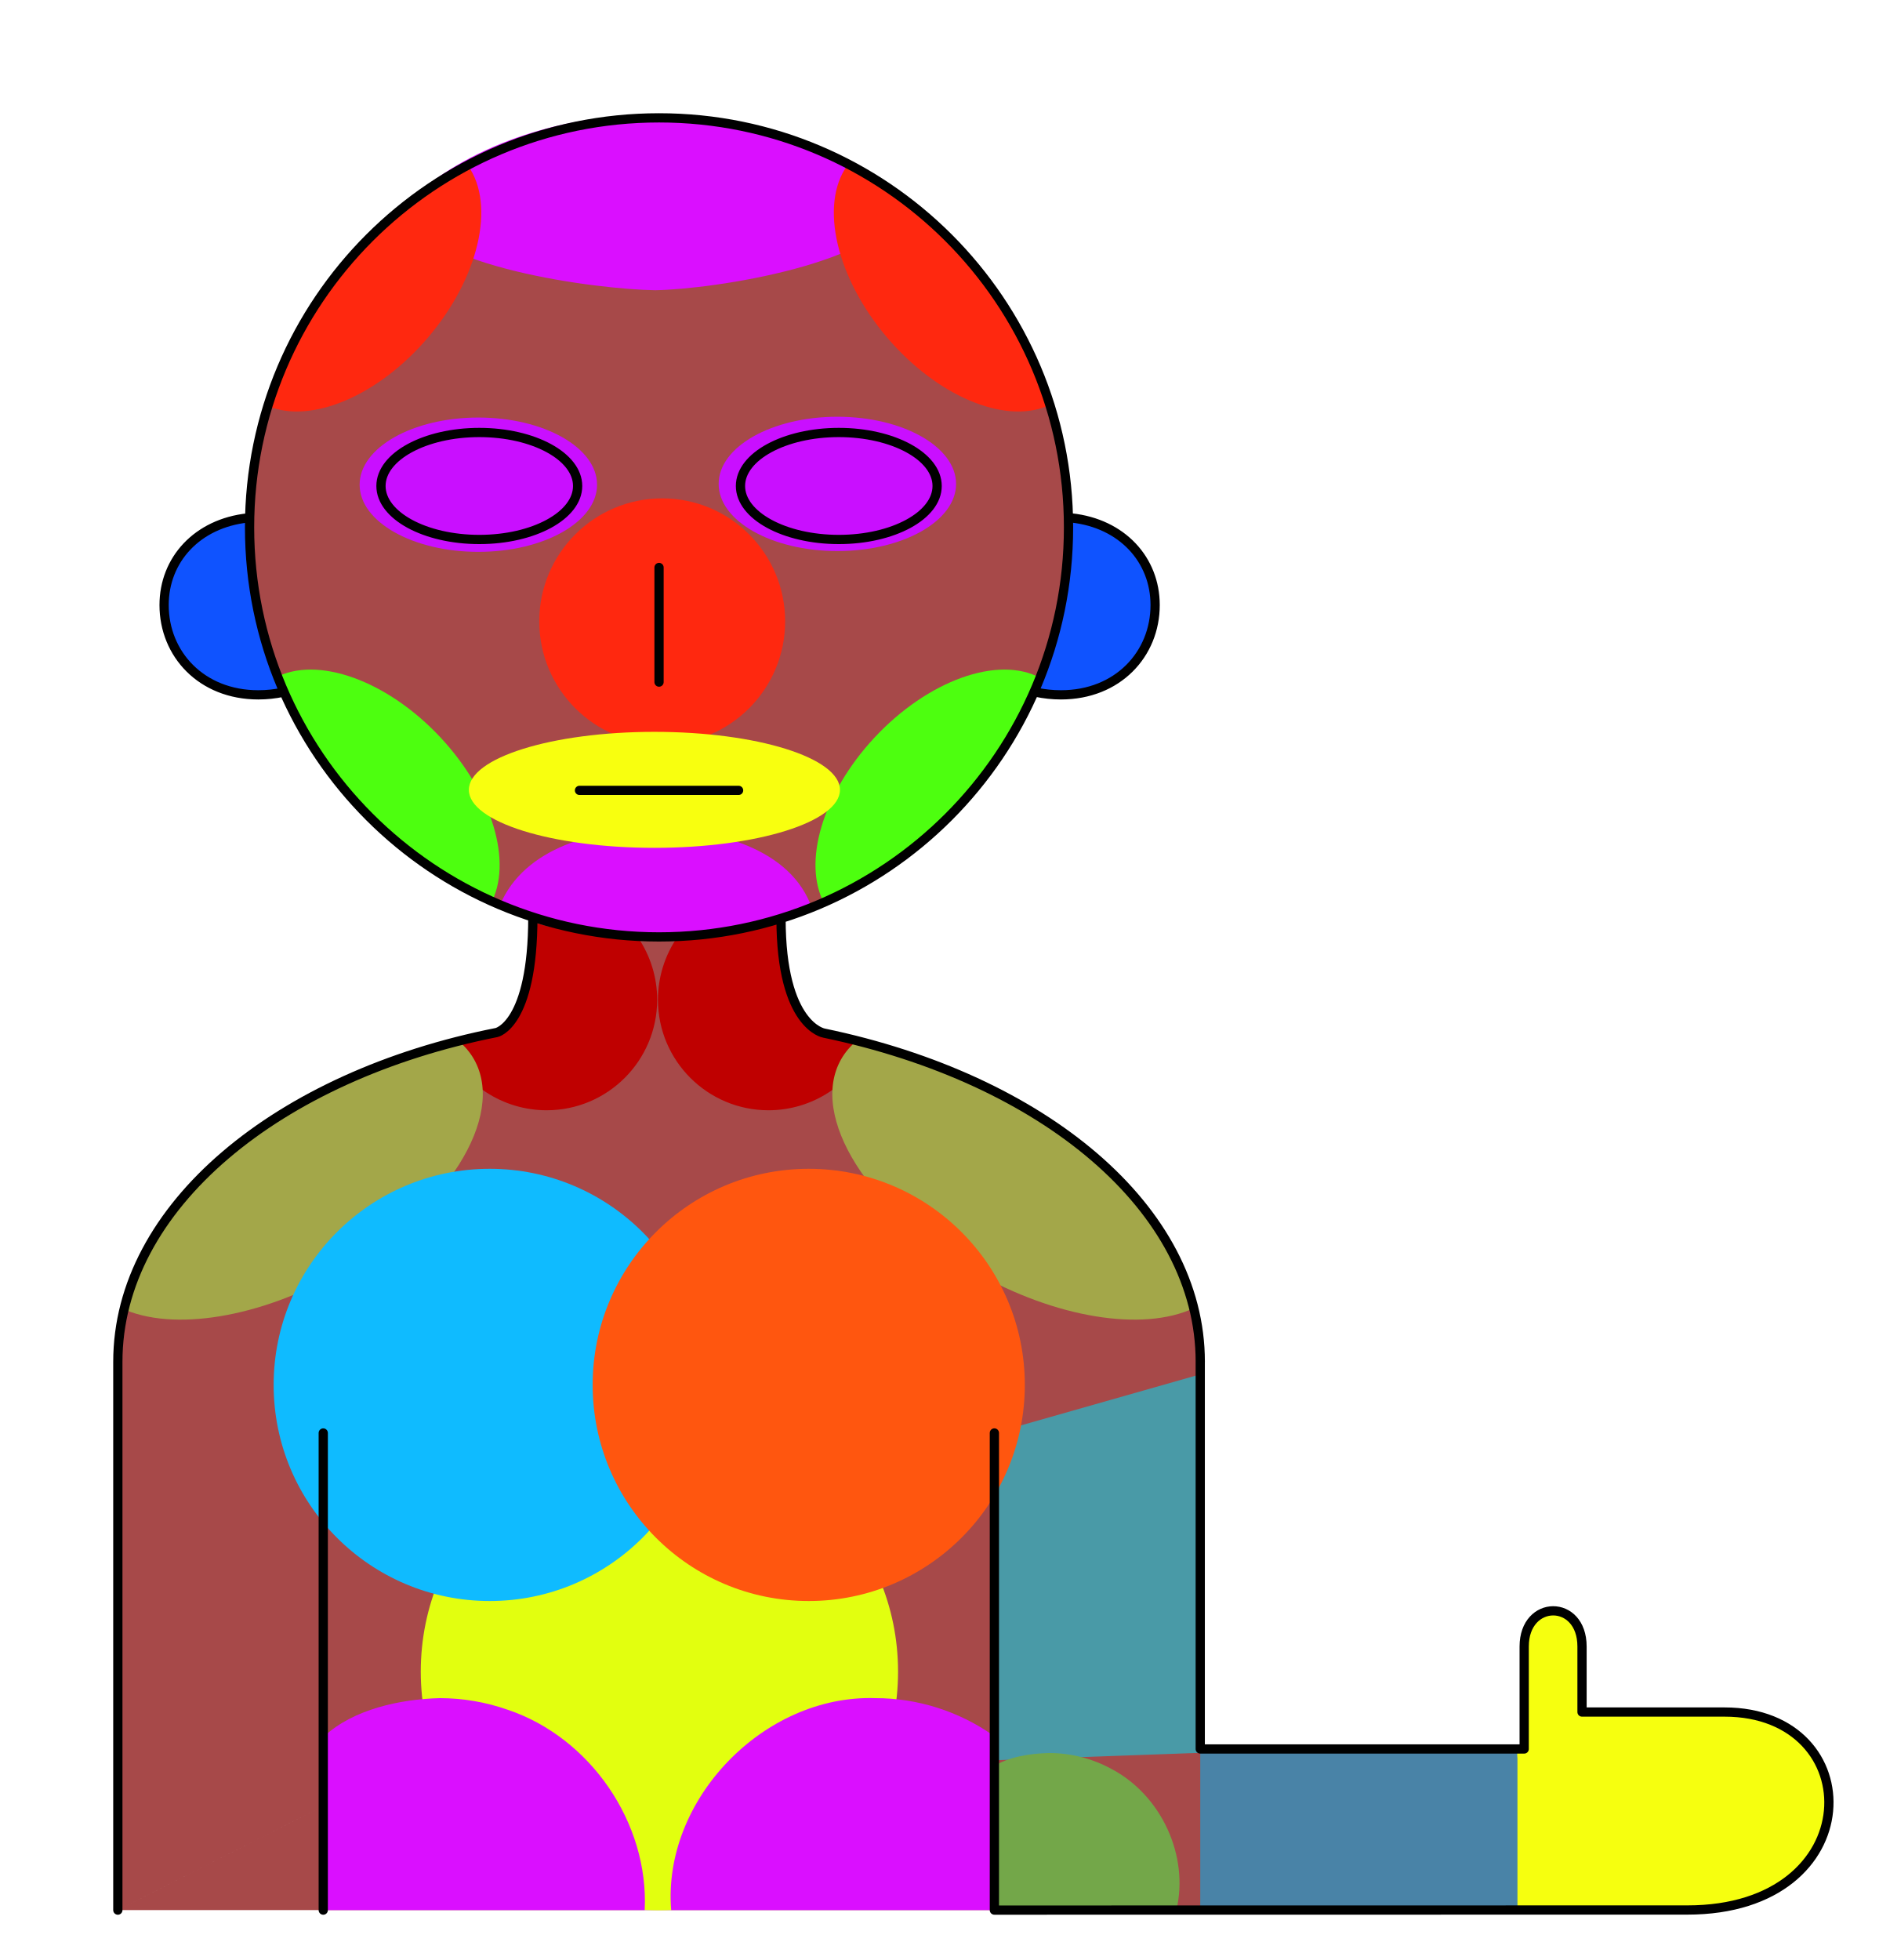
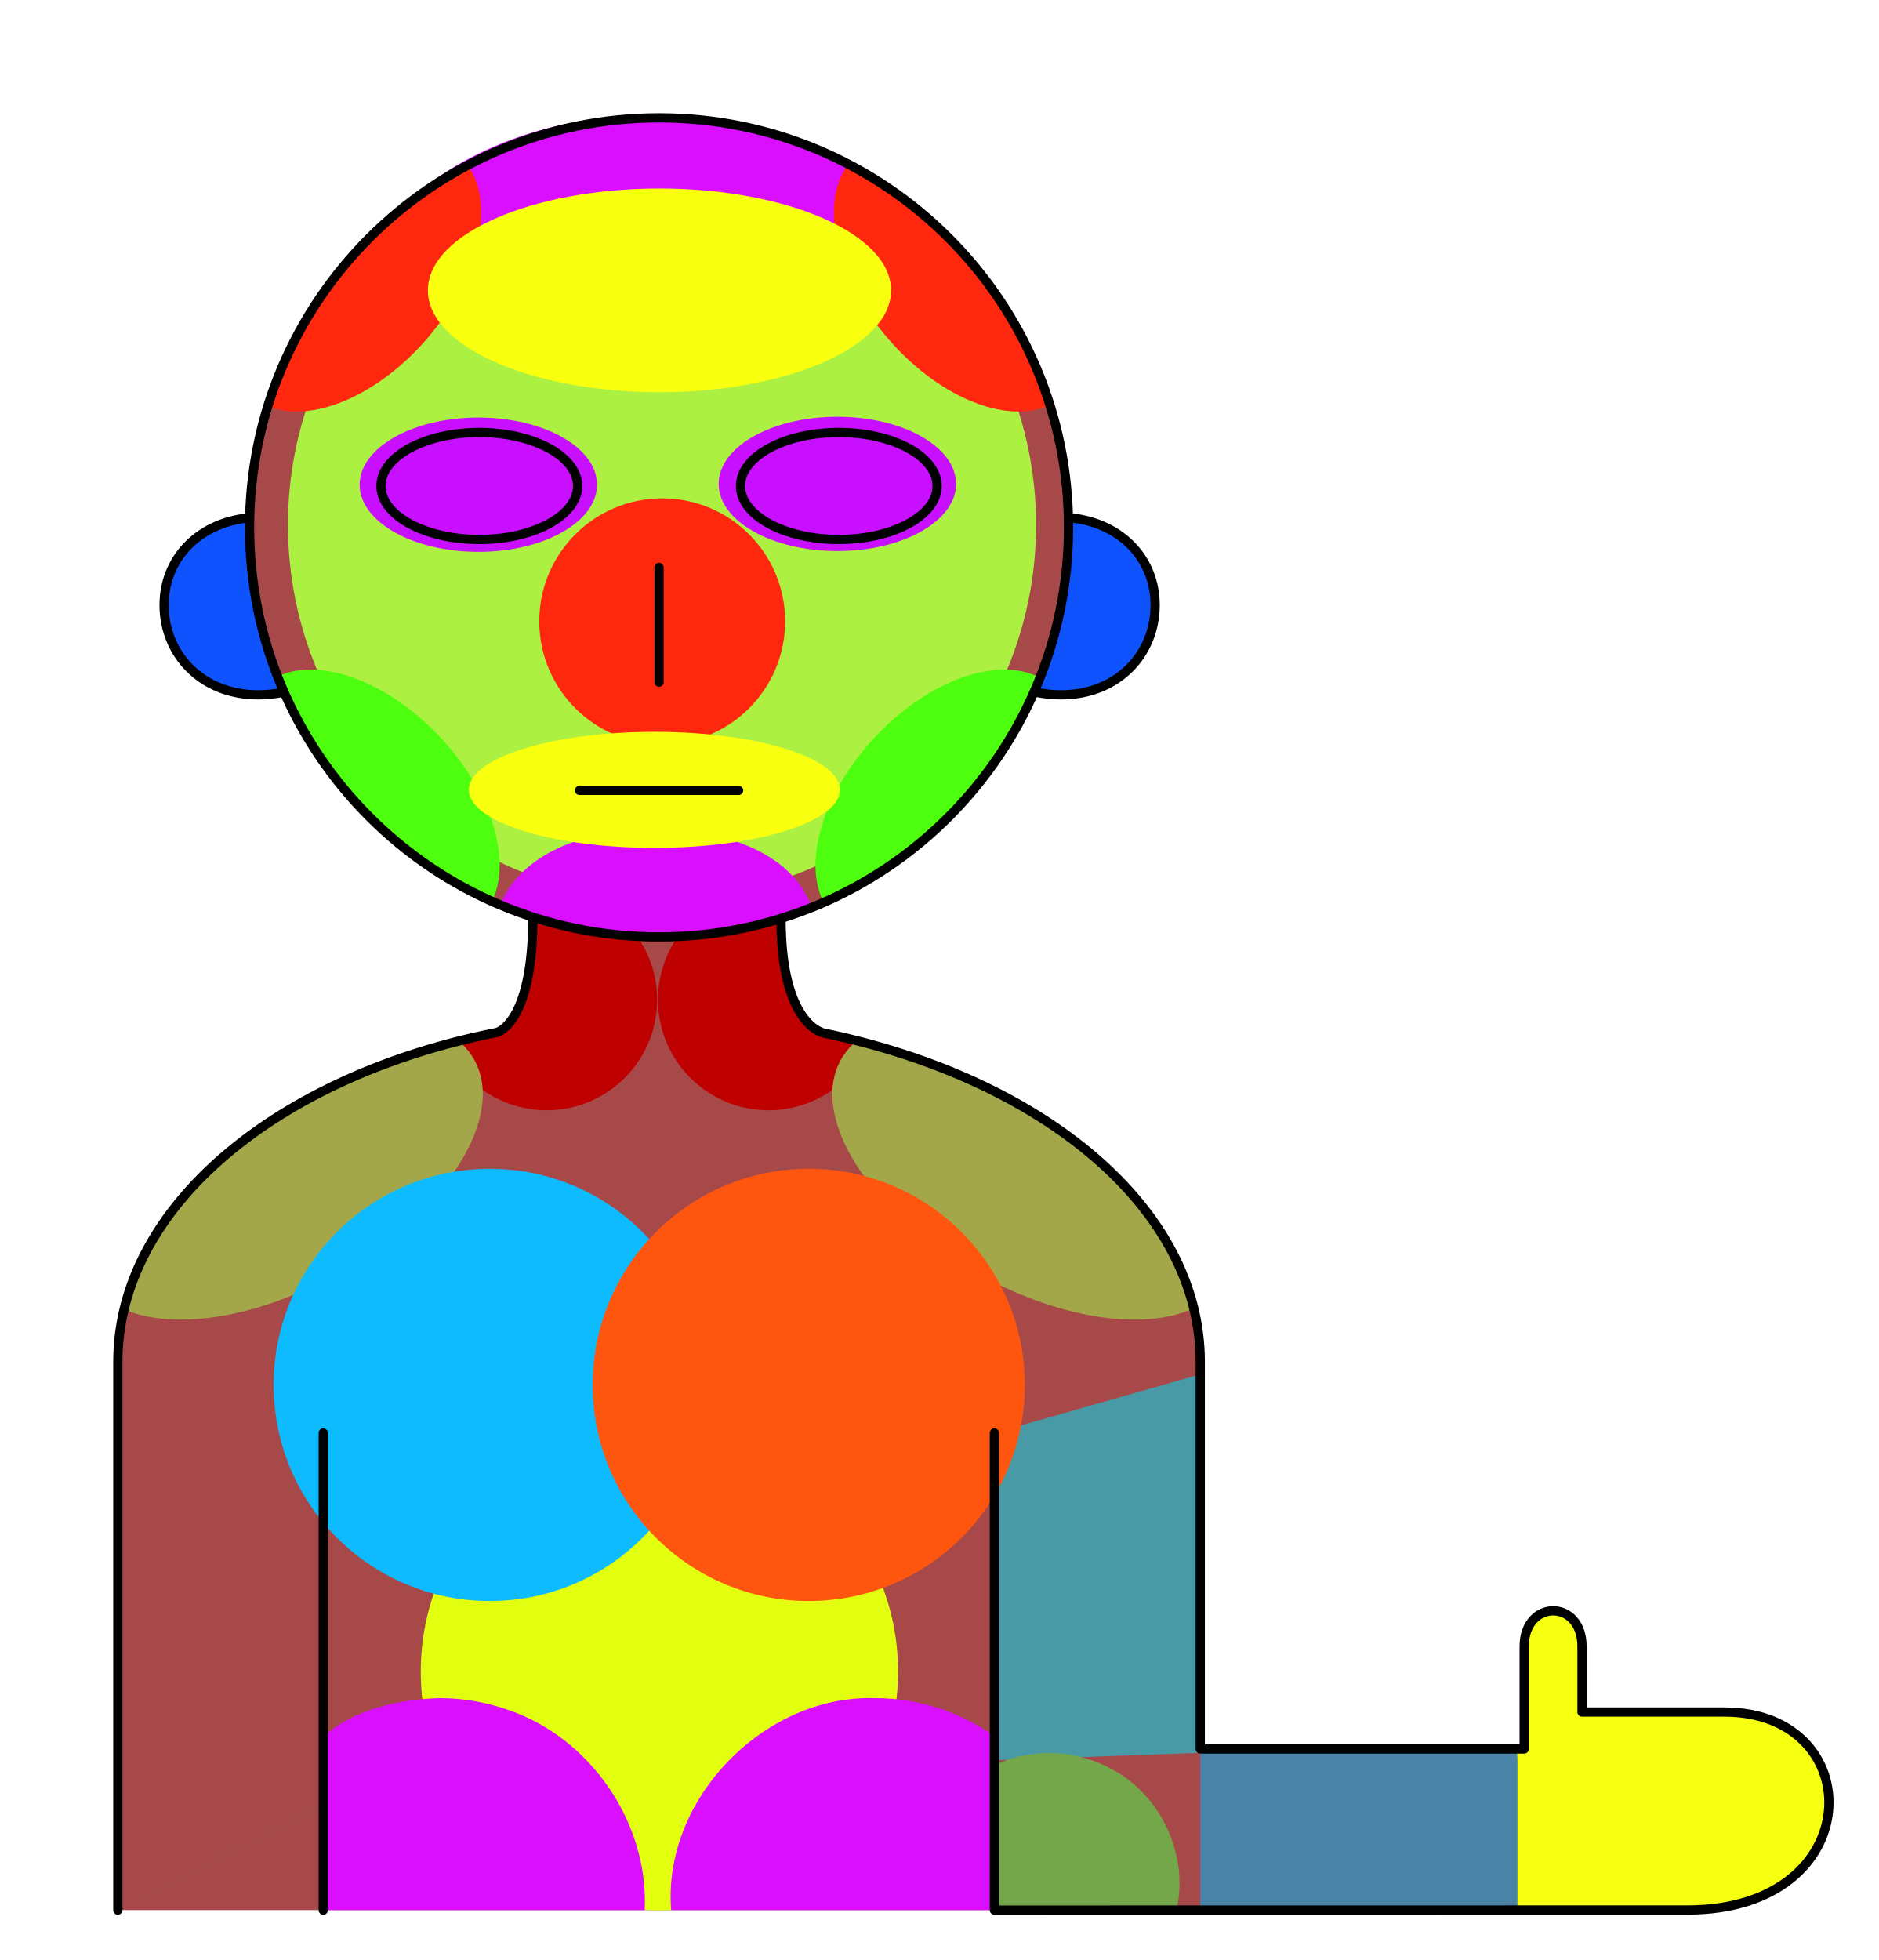
<svg xmlns="http://www.w3.org/2000/svg" width="82.966mm" height="86.54mm" viewBox="0 0 82.966 86.54" version="1.1" id="svg5">
  <defs id="defs2" />
  <g id="layer3" style="display:inline">
    <path id="bodyfill" style="fill:#a74949;fill-opacity:1;fill-rule:nonzero;stroke:none;stroke-width:0.408;stroke-linecap:round;stroke-linejoin:round;stroke-miterlimit:4;stroke-dasharray:none;stroke-dashoffset:0;stroke-opacity:1;paint-order:markers stroke fill;stop-color:#000000" d="m 53.002,60.127 c 2e-6,-6.763 -6.918,-12.497 -16.613,-14.511 0,0 -1.9,-0.298 -1.985,-5.039 4.995,-1.501 9.097,-5.165 11.281,-9.966 0.416,0.028 0.785,0.068 1.165,0.068 2.512,0 4.16,-1.801 4.16,-3.965 -1e-6,-1.997 -1.457,-3.606 -3.763,-3.758 C 47.055,13.17 39.009,5.204 29.103,5.204 c -9.809,1e-6 -17.794,7.811 -18.115,17.607 -2.284,0.297 -3.741,1.906 -3.741,3.903 0,2.163 1.648,3.965 4.16,3.965 0.38,0 0.749,-0.04 1.1,-0.163 2.037,4.647 6.016,8.312 10.956,9.953 0.067,4.788 -1.535,5.12 -1.535,5.12 C 12.29,47.492 5.204,53.282 5.204,60.127 v 24.21 m 47.798,-24.21 v 17.095 h 14.305 v -4.524 c 0,-2.091 2.554,-2.111 2.554,0 v 2.893 h 6.293 c 6.404,0 6.386,8.741 -1.639,8.741 l -30.604,0.004 -38.706,2.2e-4" />
+     <path id="Car" style="fill:#acf141;stroke-width:1.077;stroke-linecap:round;stroke-linejoin:round;paint-order:markers stroke fill;stop-color:#000000" d="M 45.752,23.179 A 16.518,16.518 0 0 1 29.234,39.697 16.518,16.518 0 0 1 12.716,23.179 16.518,16.518 0 0 1 29.234,6.661 16.518,16.518 0 0 1 45.752,23.179 Z" />
  </g>
  <g id="layer2" style="display:inline">
    <path id="Tri" style="display:inline;vector-effect:none;fill:#e2ff0f;stroke-width:0.408;stroke-linecap:round;stroke-linejoin:round;paint-order:markers stroke fill;stop-color:#000000" d="M 39.657,73.806 A 10.538,10.538 0 0 1 29.119,84.344 10.538,10.538 0 0 1 18.581,73.806 10.538,10.538 0 0 1 29.119,63.268 10.538,10.538 0 0 1 39.657,73.806 Z" />
    <path id="CueX" style="opacity:1;fill:#bf0000;stroke-width:0.408;stroke-linecap:round;stroke-linejoin:round;paint-order:markers stroke fill;stop-color:#000000;stop-opacity:1" d="m 34.411,40.762 a 7.974,2.78 0 0 1 -4.498,0.614 4.885,4.885 0 0 0 -0.859,2.761 4.885,4.885 0 0 0 4.885,4.885 4.885,4.885 0 0 0 4.467,-2.92 c -0.658,-0.179 -1.33,-0.343 -2.018,-0.486 0,0 -1.845,-0.298 -1.977,-4.854 z" />
    <path id="CueY" style="display:inline;fill:#bf0000;stroke-width:0.408;stroke-linecap:round;stroke-linejoin:round;paint-order:markers stroke fill;stop-color:#000000" d="m 23.663,40.762 a 7.975,2.78 0 0 0 4.498,0.614 4.885,4.885 0 0 1 0.859,2.761 4.885,4.885 0 0 1 -4.885,4.885 4.885,4.885 0 0 1 -4.467,-2.92 c 0.658,-0.179 1.33,-0.343 2.018,-0.486 0,0 1.845,-0.298 1.977,-4.854 z" />
    <path id="HomX" style="font-variation-settings:normal;opacity:1;vector-effect:none;fill:#a3a749;fill-opacity:1;fill-rule:nonzero;stroke:none;stroke-width:0.408;stroke-linecap:round;stroke-linejoin:round;stroke-miterlimit:4;stroke-dasharray:none;stroke-dashoffset:0;stroke-opacity:1;-inkscape-stroke:none;paint-order:markers stroke fill;stop-color:#000000;stop-opacity:1" d="m 37.837,45.953 a 9.809,5.254 29.568 0 0 -0.695,0.819 9.809,5.254 29.568 0 0 5.938,9.41 9.809,5.254 29.568 0 0 9.631,1.58 C 51.394,52.381 45.646,47.933 37.837,45.953 Z" />
    <path id="HomY" style="font-variation-settings:normal;display:inline;vector-effect:none;fill:#a3a749;fill-opacity:1;fill-rule:nonzero;stroke:none;stroke-width:0.408;stroke-linecap:round;stroke-linejoin:round;stroke-miterlimit:4;stroke-dasharray:none;stroke-dashoffset:0;stroke-opacity:1;-inkscape-stroke:none;paint-order:markers stroke fill;stop-color:#000000" d="m 20.237,45.953 a 5.254,9.809 60.432 0 1 0.695,0.819 5.254,9.809 60.432 0 1 -5.938,9.41 5.254,9.809 60.432 0 1 -9.631,1.58 C 6.681,52.381 12.429,47.933 20.237,45.953 Z" />
    <path id="Bra" style="font-variation-settings:normal;opacity:1;vector-effect:none;fill:#499aa7;fill-opacity:1;stroke-width:0.408;stroke-linecap:round;stroke-linejoin:round;stroke-miterlimit:4;stroke-dasharray:none;stroke-dashoffset:0;stroke-opacity:1;-inkscape-stroke:none;paint-order:markers stroke fill;stop-color:#000000;stop-opacity:1" d="m 53.002,60.682 c -3.03,0.862 -6.061,1.725 -9.091,2.587 0.034,4.816 0.069,9.631 0.103,14.447 3.729,-0.135 7.459,-0.269 11.188,-0.404 -0.046,-0.204 -0.462,-0.034 -0.655,-0.089 -0.515,0 -1.03,0 -1.545,0 8e-6,-5.513 1.6e-5,-11.027 2.4e-5,-16.54 z" />
    <path id="Ant" style="font-variation-settings:normal;opacity:1;fill:#4983a7;fill-opacity:1;fill-rule:nonzero;stroke:none;stroke-width:0.408;stroke-linecap:round;stroke-linejoin:round;stroke-miterlimit:4;stroke-dasharray:none;stroke-dashoffset:0;stroke-opacity:1;paint-order:markers stroke fill;stop-color:#000000;stop-opacity:1" d="m 53.002,77.222 c 0,2.371 0,4.742 0,7.113 4.739,-7.07e-4 9.479,-0.001 14.218,-0.002 0,-2.37 0,-4.74 0,-7.111 -4.739,1.6e-5 -9.479,3.5e-5 -14.218,5.1e-5 z" />
    <path id="Cod" style="font-variation-settings:normal;opacity:1;vector-effect:none;fill:#73a749;fill-opacity:1;stroke-width:0.408;stroke-linecap:round;stroke-linejoin:round;stroke-miterlimit:4;stroke-dasharray:none;stroke-dashoffset:0;stroke-opacity:1;-inkscape-stroke:none;paint-order:markers stroke fill;stop-color:#000000;stop-opacity:1" d="m 46.322,77.401 c -0.836,0.02 -1.787,0.166 -2.472,0.604 0,2.11 0,4.22 0,6.33 2.7,-3.36e-4 5.399,-7.09e-4 8.099,-0.001 0.568,-2.402 -0.671,-5.058 -2.84,-6.215 -0.849,-0.47 -1.817,-0.719 -2.787,-0.718 z" />
    <path id="H2" style="font-variation-settings:normal;opacity:1;fill:#f6ff0f;fill-opacity:1;fill-rule:nonzero;stroke:none;stroke-width:0.408;stroke-linecap:round;stroke-linejoin:round;stroke-miterlimit:4;stroke-dasharray:none;stroke-dashoffset:0;stroke-opacity:1;paint-order:markers stroke fill;stop-color:#000000;stop-opacity:1" d="m 68.583,71.122 c -0.882,-0.008 -1.361,0.946 -1.277,1.729 0,1.457 0,2.914 0,4.372 -0.342,-0.103 -0.318,0.16 -0.297,0.42 0,2.23 0,4.461 0,6.691 2.685,-0.009 5.371,0.017 8.056,-0.015 1.975,-0.082 4.095,-0.872 5.129,-2.656 0.947,-1.542 0.695,-3.732 -0.695,-4.928 -1.054,-0.967 -2.537,-1.199 -3.917,-1.143 -1.907,0 -3.814,0 -5.721,0 -0.016,-1.088 0.033,-2.179 -0.029,-3.264 -0.08,-0.627 -0.578,-1.22 -1.248,-1.205 z" />
    <path id="CadX" style="font-variation-settings:normal;opacity:1;vector-effect:none;fill:#da0fff;fill-opacity:1;fill-rule:nonzero;stroke:none;stroke-width:0.408;stroke-linecap:round;stroke-linejoin:round;stroke-miterlimit:4;stroke-dasharray:none;stroke-dashoffset:0;stroke-opacity:1;-inkscape-stroke:none;paint-order:markers stroke fill;stop-color:#000000;stop-opacity:1" d="m 38.656,74.978 c -4.934,-0.161 -9.416,4.495 -9.017,9.358 4.738,0 9.477,0 14.215,0 0,-2.571 0,-5.142 0,-7.714 -1.509,-1.065 -3.351,-1.648 -5.198,-1.644 z" />
    <path id="CadY" style="font-variation-settings:normal;display:inline;vector-effect:none;fill:#da0fff;fill-opacity:1;fill-rule:nonzero;stroke:none;stroke-width:0.408;stroke-linecap:round;stroke-linejoin:round;stroke-miterlimit:4;stroke-dasharray:none;stroke-dashoffset:0;stroke-opacity:1;-inkscape-stroke:none;paint-order:markers stroke fill;stop-color:#000000" d="m 19.418,74.978 c -1.752,0.043 -3.824,0.498 -5.095,1.678 0,2.56 0,5.12 0,7.68 4.715,0 9.431,0 14.146,0 0.187,-3.854 -2.401,-7.624 -6.058,-8.848 -0.959,-0.337 -1.976,-0.51 -2.993,-0.51 z" />
    <path id="Bar" style="font-variation-settings:normal;opacity:1;vector-effect:none;fill:#da0fff;fill-opacity:1;fill-rule:nonzero;stroke:none;stroke-width:0.408;stroke-linecap:round;stroke-linejoin:round;stroke-miterlimit:4;stroke-dasharray:none;stroke-dashoffset:0;stroke-opacity:1;-inkscape-stroke:none;paint-order:markers stroke fill;stop-color:#000000;stop-opacity:1" d="m 28.946,36.577 c -2.562,0.042 -5.79,0.788 -6.877,3.407 4.35,1.843 9.411,1.903 13.804,0.165 -0.927,-2.751 -4.371,-3.527 -6.927,-3.572 z" />
-     <path id="Fre" style="font-variation-settings:normal;display:inline;vector-effect:none;fill:#da0fff;fill-opacity:1;fill-rule:nonzero;stroke:none;stroke-width:0.408;stroke-linecap:round;stroke-linejoin:round;stroke-miterlimit:4;stroke-dasharray:none;stroke-dashoffset:0;stroke-opacity:1;-inkscape-stroke:none;paint-order:markers stroke fill;stop-color:#000000" d="M 28.935,12.815 C 26.373,12.773 18.807,11.82 17.72,9.201 22.706,4.084 33.843,3.372 40.03,8.898 39.103,11.649 31.491,12.769 28.935,12.815 Z" />
+     <path id="Cab" style="font-variation-settings:normal;display:inline;vector-effect:none;fill:#da0fff;fill-opacity:1;fill-rule:nonzero;stroke:none;stroke-width:0.408;stroke-linecap:round;stroke-linejoin:round;stroke-miterlimit:4;stroke-dasharray:none;stroke-dashoffset:0;stroke-opacity:1;-inkscape-stroke:none;paint-order:markers stroke fill;stop-color:#000000" d="M 28.935,12.815 C 26.373,12.773 18.807,11.82 17.72,9.201 22.706,4.084 33.843,3.372 40.03,8.898 39.103,11.649 31.491,12.769 28.935,12.815 Z" />
    <path id="MejX" style="font-variation-settings:normal;display:inline;fill:#4dff0f;fill-opacity:1;fill-rule:nonzero;stroke:none;stroke-width:0.408;stroke-linecap:round;stroke-linejoin:round;stroke-miterlimit:4;stroke-dasharray:none;stroke-dashoffset:0;stroke-opacity:1;paint-order:markers stroke fill;stop-color:#000000" d="m 38.611,32.573 a 4.211,7.009 42.95 0 0 -2.192,7.355 18.446,18.446 0 0 0 5.88,-4.218 18.446,18.446 0 0 0 3.646,-5.773 4.211,7.009 42.95 0 0 -7.334,2.636 z" />
    <path id="MejY" style="font-variation-settings:normal;display:inline;fill:#4dff0f;fill-opacity:1;fill-rule:nonzero;stroke:none;stroke-width:0.408;stroke-linecap:round;stroke-linejoin:round;stroke-miterlimit:4;stroke-dasharray:none;stroke-dashoffset:0;stroke-opacity:1;paint-order:markers stroke fill;stop-color:#000000" d="m 19.463,32.573 a 7.009,4.211 47.05 0 1 2.192,7.355 18.446,18.446 0 0 1 -5.88,-4.218 18.446,18.446 0 0 1 -3.646,-5.773 7.009,4.211 47.05 0 1 7.334,2.636 z" />
    <path id="CabX" style="font-variation-settings:normal;display:inline;fill:#ff280f;fill-opacity:1;fill-rule:nonzero;stroke:none;stroke-width:0.408;stroke-linecap:round;stroke-linejoin:round;stroke-miterlimit:4;stroke-dasharray:none;stroke-dashoffset:0;stroke-opacity:1;paint-order:markers stroke fill;stop-color:#000000;opacity:1;vector-effect:none;-inkscape-stroke:none;stop-opacity:1" d="M 39.18,14.911 A 7.009,4.211 49.544 0 0 46.235,17.933 18.446,18.446 0 0 0 42.721,11.607 18.446,18.446 0 0 0 37.404,7.322 7.009,4.211 49.544 0 0 39.18,14.911 Z" />
    <path id="CabY" style="font-variation-settings:normal;display:inline;fill:#ff280f;fill-opacity:1;fill-rule:nonzero;stroke:none;stroke-width:0.408;stroke-linecap:round;stroke-linejoin:round;stroke-miterlimit:4;stroke-dasharray:none;stroke-dashoffset:0;stroke-opacity:1;paint-order:markers stroke fill;stop-color:#000000" d="m 18.894,14.911 a 4.211,7.009 40.456 0 1 -7.055,3.022 18.446,18.446 0 0 1 3.514,-6.326 18.446,18.446 0 0 1 5.317,-4.285 4.211,7.009 40.456 0 1 -1.776,7.589 z" />
    <path id="OreX" style="opacity:1;vector-effect:none;fill:#0f53ff;stroke-width:0.408;stroke-linecap:round;stroke-linejoin:round;paint-order:markers stroke fill;stop-color:#000000;stop-opacity:1" d="m 47.348,22.968 c 0.004,2.912 -0.726,5.827 -2.037,8.409 0.213,-0.24 0.203,-0.847 0.603,-0.75 0.985,0.111 2.023,0.066 2.924,-0.387 1.219,-0.575 2.063,-1.833 2.157,-3.175 0.121,-1.217 -0.38,-2.493 -1.36,-3.241 -0.651,-0.513 -1.466,-0.789 -2.287,-0.857 z" />
    <path id="OreY" style="display:inline;vector-effect:none;fill:#0f53ff;stroke-width:0.408;stroke-linecap:round;stroke-linejoin:round;paint-order:markers stroke fill;stop-color:#000000" d="m 10.865,22.968 a 18.446,18.446 0 0 0 2.044,8.404 5.303,5.366 0 0 1 -0.008,0.005 c -0.129,-0.253 -0.255,-0.507 -0.373,-0.766 -0.416,0.028 -0.785,0.068 -1.165,0.068 -2.512,0 -4.16,-1.801 -4.16,-3.965 3e-6,-1.967 1.415,-3.554 3.661,-3.747 z" />
    <path id="Nar" style="fill:#ff280f;stroke-width:0.408;stroke-linecap:round;stroke-linejoin:round;paint-order:markers stroke fill;stop-color:#000000" d="m 34.671,27.433 a 5.429,5.429 0 0 1 -5.429,5.429 5.429,5.429 0 0 1 -5.429,-5.429 5.429,5.429 0 0 1 5.429,-5.429 5.429,5.429 0 0 1 5.429,5.429 z" />
    <path id="Boc" style="fill:#f8ff0f;stroke-width:0.408;stroke-linecap:round;stroke-linejoin:round;paint-order:markers stroke fill;stop-color:#000000" d="m 37.092,34.874 a 8.194,2.561 0 0 1 -8.194,2.561 8.194,2.561 0 0 1 -8.194,-2.561 8.194,2.561 0 0 1 8.194,-2.561 8.194,2.561 0 0 1 8.194,2.561 z" />
+     <path id="Fre" style="display:inline;fill:#f8ff0f;stroke-width:0.604;stroke-linecap:round;stroke-linejoin:round;paint-order:markers stroke fill;stop-color:#000000" d="M 39.349,12.82 A 10.227,4.497 0 0 1 29.122,17.317 10.227,4.497 0 0 1 18.895,12.82 10.227,4.497 0 0 1 29.122,8.323 10.227,4.497 0 0 1 39.349,12.82 Z" />
    <path id="OjoX" style="fill:#c90fff;stroke-width:0.408;stroke-linecap:round;stroke-linejoin:round;paint-order:markers stroke fill;stop-color:#000000" d="m 42.219,21.366 a 5.242,2.965 0 0 1 -5.242,2.965 5.242,2.965 0 0 1 -5.242,-2.965 5.242,2.965 0 0 1 5.242,-2.965 5.242,2.965 0 0 1 5.242,2.965 z" />
    <path id="OjoY" style="display:inline;fill:#c90fff;stroke-width:0.408;stroke-linecap:round;stroke-linejoin:round;paint-order:markers stroke fill;stop-color:#000000" d="m 26.365,21.401 a 5.242,2.965 0 0 1 -5.242,2.965 5.242,2.965 0 0 1 -5.242,-2.965 5.242,2.965 0 0 1 5.242,-2.965 5.242,2.965 0 0 1 5.242,2.965 z" />
    <path id="PecY" style="display:inline;vector-effect:none;fill:#0fbbff;stroke-width:0.369;stroke-linecap:round;stroke-linejoin:round;paint-order:markers stroke fill;stop-color:#000000" d="m 31.168,61.148 a 9.542,9.542 0 0 1 -9.542,9.542 9.542,9.542 0 0 1 -9.542,-9.542 9.542,9.542 0 0 1 9.542,-9.542 9.542,9.542 0 0 1 9.542,9.542 z" />
    <path id="PecX" style="display:inline;vector-effect:none;fill:#ff560f;stroke-width:0.369;stroke-linecap:round;stroke-linejoin:round;paint-order:markers stroke fill;stop-color:#000000" d="m 45.255,61.148 a 9.542,9.542 0 0 1 -9.542,9.542 9.542,9.542 0 0 1 -9.542,-9.542 9.542,9.542 0 0 1 9.542,-9.542 9.542,9.542 0 0 1 9.542,9.542 z" />
  </g>
  <g id="layer1" transform="translate(-20.03853,-49.39638)" style="display:inline">
    <path id="outline" style="fill:none;fill-opacity:0.535;stroke:#000000;stroke-width:0.408;stroke-linecap:round;stroke-linejoin:round;stroke-miterlimit:4;stroke-dasharray:none;stroke-dashoffset:0;paint-order:markers stroke fill;stop-color:#000000" d="m 65.787,79.96 c 0.353,0.075 0.721,0.116 1.101,0.116 2.512,0 4.16,-1.801 4.16,-3.965 -10e-7,-1.997 -1.457,-3.606 -3.7,-3.847 M 45.628,84.294 h 7.026 m -3.513,-9.842 v 5.061 m -16.595,0.447 c -0.353,0.075 -0.721,0.116 -1.101,0.116 -2.512,0 -4.16,-1.801 -4.16,-3.965 1e-6,-1.997 1.457,-3.606 3.7,-3.847 m 30.436,-1.41 c 0,1.305 -1.944,2.362 -4.342,2.362 -2.398,0 -4.342,-1.058 -4.342,-2.362 0,-1.305 1.944,-2.362 4.342,-2.362 2.398,0 4.342,1.058 4.342,2.362 z m -15.875,0 c 0,1.305 -1.944,2.362 -4.342,2.362 -2.398,0 -4.342,-1.058 -4.342,-2.362 0,-1.305 1.944,-2.362 4.342,-2.362 2.398,0 4.342,1.058 4.342,2.362 z m -1.978,19.032 c 0,4.768 -1.602,5.1 -1.602,5.1 -9.638,1.904 -16.724,7.693 -16.724,14.538 v 24.21 m 9.071,-21.067 v 21.067 m 38.727,-24.21 v 17.095 h 14.305 v -4.524 c 0,-2.091 2.554,-2.111 2.554,0 v 2.893 h 6.293 c 6.404,0 6.386,8.741 -1.639,8.741 l -30.604,0.004 v -21.067 m 9.092,-3.143 c 2e-6,-6.763 -6.918,-12.497 -16.613,-14.511 0,0 -1.9,-0.298 -1.9,-5.066 M 67.223,72.682 c 0,9.986 -8.096,18.082 -18.082,18.082 -9.986,-10e-7 -18.082,-8.096 -18.082,-18.082 0,-9.986 8.096,-18.082 18.082,-18.082 9.986,0 18.082,8.096 18.082,18.082 z" />
  </g>
</svg>
